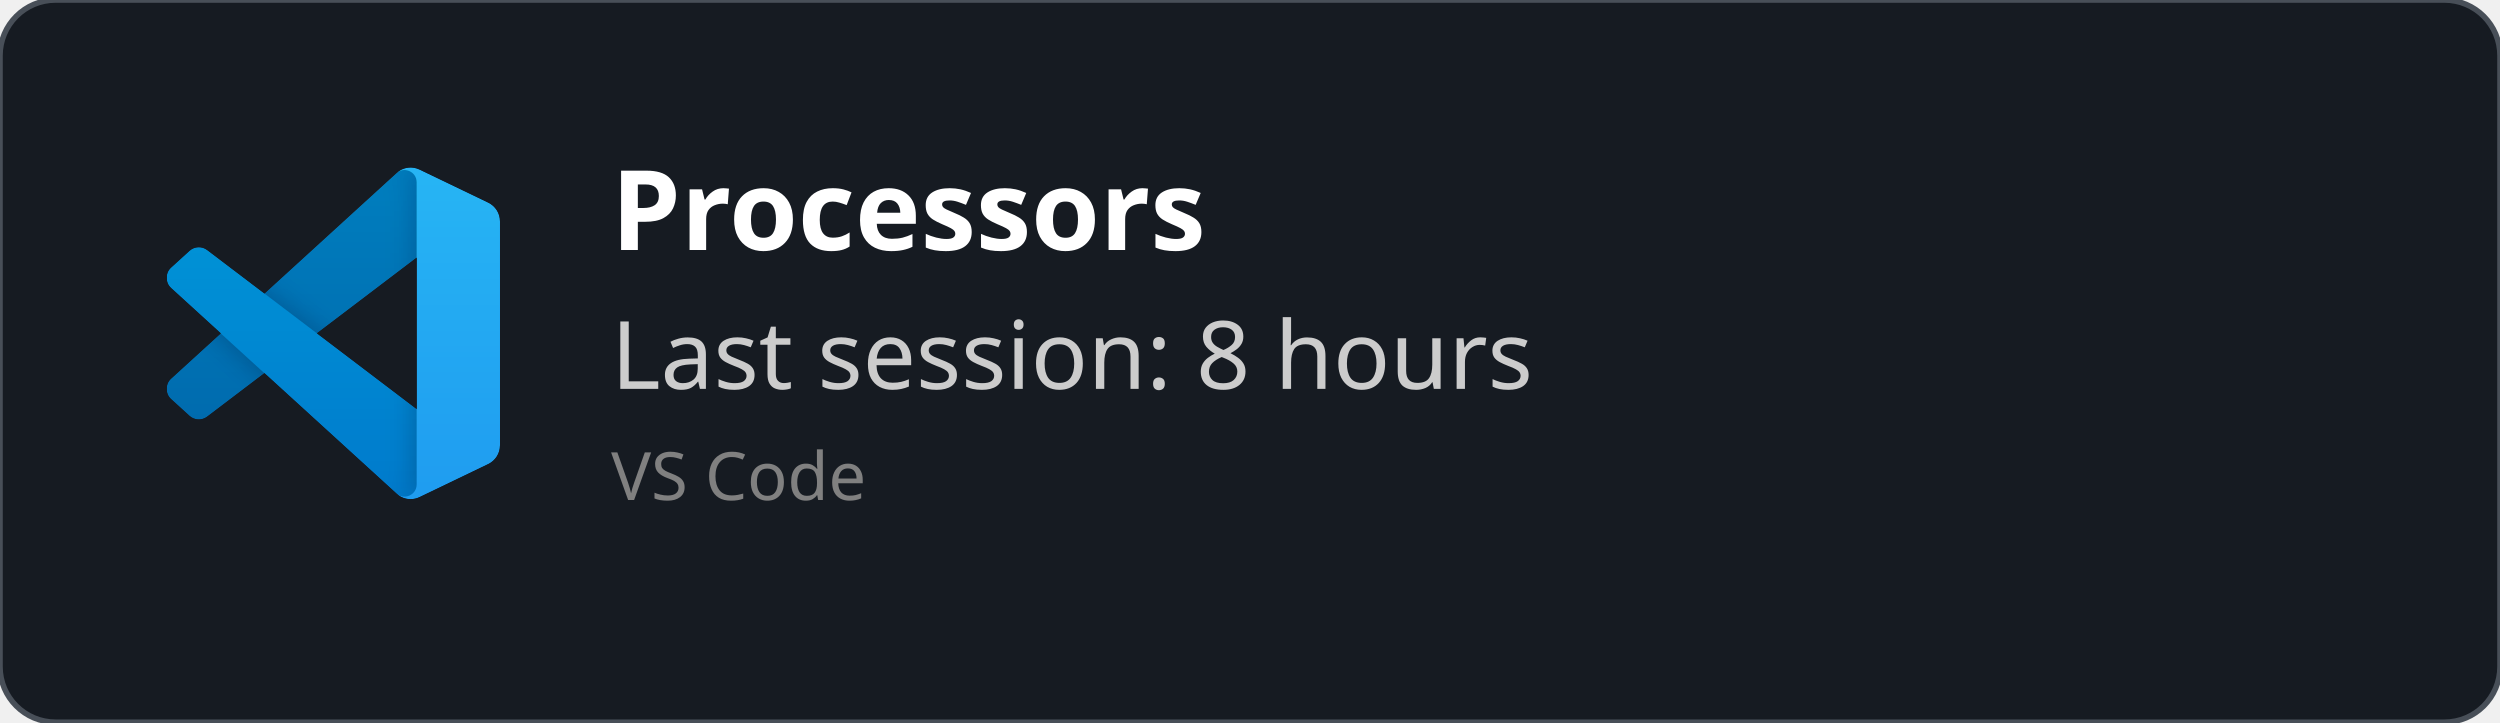
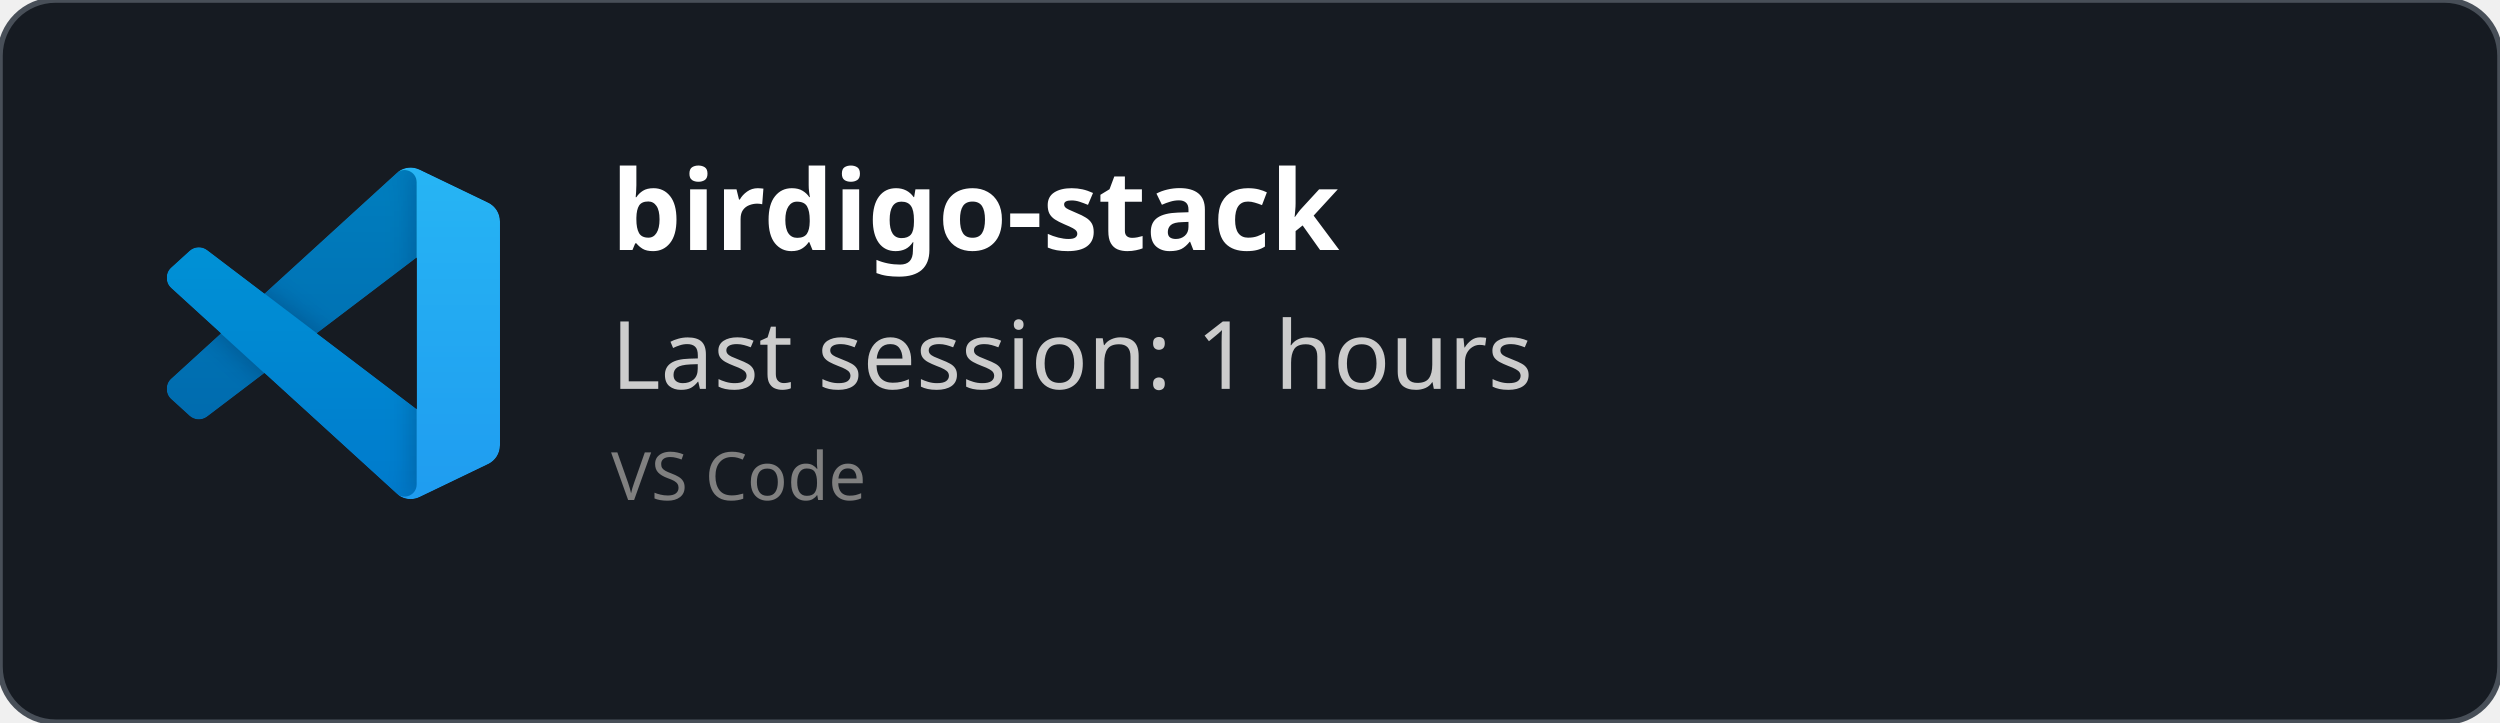
<svg xmlns="http://www.w3.org/2000/svg" width="450" height="130" viewBox="0 0 450 130" fill="none" role="img">
  <style>
    *{
        font-family: 'Segoe UI', Ubuntu, monospace
    }
    </style>
  <defs>
    <clipPath id="horizontalClip" x="20" y="20" width="500" height="200">
      <rect x="90" y="20" width="300" height="50" />
    </clipPath>
  </defs>
  <rect width="450" height="130" fill="rgba(22,27,34)" stroke="#484f58" stroke-width="1" fill-opacity="1" stroke-opacity="1" x="0" y="0" rx="10px" ry="10px">
    </rect>
  <svg width="60" height="60" x="30" y="30" viewBox="0 0 100 100" fill="none" id="vscode">
    <mask id="mask0" mask-type="alpha" maskUnits="userSpaceOnUse" x="0" y="0" width="100" height="100">
      <path fill-rule="evenodd" clip-rule="evenodd" d="M70.912 99.317C72.487 99.931 74.283 99.891 75.873 99.126L96.461 89.22C98.624 88.179 100 85.989 100 83.587V16.413C100 14.011 98.624 11.822 96.461 10.781L75.873 0.874C73.786 -0.13 71.345 0.116 69.513 1.447C69.252 1.637 69.003 1.849 68.769 2.083L29.355 38.041L12.187 25.01C10.589 23.797 8.354 23.896 6.869 25.246L1.363 30.255C-0.453 31.906 -0.455 34.763 1.359 36.417L16.247 50L1.359 63.583C-0.455 65.237 -0.453 68.094 1.363 69.745L6.869 74.754C8.354 76.104 10.589 76.204 12.187 74.99L29.355 61.959L68.769 97.917C69.392 98.541 70.125 99.01 70.912 99.317ZM75.015 27.299L45.109 50L75.015 72.701V27.299Z" fill="white" />
    </mask>
    <g mask="url(#mask0)">
      <path d="M96.461 10.796L75.857 0.876C73.472 -0.273 70.622 0.212 68.75 2.083L1.299 63.583C-0.516 65.237 -0.514 68.094 1.303 69.745L6.813 74.754C8.298 76.104 10.535 76.204 12.134 74.99L93.361 13.37C96.086 11.303 100 13.246 100 16.667V16.427C100 14.027 98.625 11.838 96.461 10.796Z" fill="#0065A9" />
      <g filter="url(#filter0_d)">
        <path d="M96.461 89.204L75.857 99.124C73.472 100.273 70.622 99.788 68.75 97.917L1.299 36.417C-0.516 34.763 -0.514 31.906 1.303 30.255L6.813 25.246C8.298 23.896 10.535 23.796 12.134 25.009L93.361 86.63C96.086 88.697 100 86.754 100 83.333V83.573C100 85.974 98.625 88.162 96.461 89.204Z" fill="#007ACC" />
      </g>
      <g filter="url(#filter1_d)">
        <path d="M75.858 99.126C73.472 100.274 70.622 99.788 68.75 97.917C71.056 100.223 75 98.59 75 95.328V4.672C75 1.41 71.056 -0.223 68.75 2.083C70.622 0.211 73.472 -0.274 75.858 0.874L96.459 10.781C98.623 11.822 100 14.011 100 16.413V83.587C100 85.989 98.623 88.179 96.459 89.22L75.858 99.126Z" fill="#1F9CF0" />
      </g>
      <g style="mix-blend-mode:overlay" opacity="0.25">
        <path fill-rule="evenodd" clip-rule="evenodd" d="M70.851 99.317C72.426 99.931 74.222 99.891 75.812 99.126L96.4 89.22C98.563 88.179 99.939 85.989 99.939 83.587V16.413C99.939 14.011 98.564 11.822 96.4 10.781L75.812 0.874C73.725 -0.13 71.284 0.116 69.453 1.447C69.191 1.637 68.942 1.849 68.708 2.083L29.294 38.041L12.126 25.01C10.528 23.796 8.293 23.896 6.809 25.246L1.302 30.255C-0.513 31.906 -0.515 34.763 1.298 36.417L16.186 50L1.298 63.583C-0.515 65.237 -0.513 68.094 1.302 69.745L6.809 74.754C8.293 76.104 10.528 76.204 12.126 74.99L29.294 61.959L68.708 97.917C69.332 98.54 70.064 99.01 70.851 99.317ZM74.954 27.299L45.048 50L74.954 72.701V27.299Z" fill="url(#paint0_linear)" />
      </g>
    </g>
    <defs>
      <filter id="filter0_d" x="-8.394" y="15.829" width="116.727" height="92.246" filterUnits="userSpaceOnUse" color-interpolation-filters="sRGB">
        <feFlood flood-opacity="0" result="BackgroundImageFix" />
        <feColorMatrix in="SourceAlpha" type="matrix" values="0 0 0 0 0 0 0 0 0 0 0 0 0 0 0 0 0 0 127 0" />
        <feOffset />
        <feGaussianBlur stdDeviation="4.167" />
        <feColorMatrix type="matrix" values="0 0 0 0 0 0 0 0 0 0 0 0 0 0 0 0 0 0 0.25 0" />
        <feBlend mode="overlay" in2="BackgroundImageFix" result="effect1_dropShadow" />
        <feBlend mode="normal" in="SourceGraphic" in2="effect1_dropShadow" result="shape" />
      </filter>
      <filter id="filter1_d" x="60.417" y="-8.076" width="47.917" height="116.151" filterUnits="userSpaceOnUse" color-interpolation-filters="sRGB">
        <feFlood flood-opacity="0" result="BackgroundImageFix" />
        <feColorMatrix in="SourceAlpha" type="matrix" values="0 0 0 0 0 0 0 0 0 0 0 0 0 0 0 0 0 0 127 0" />
        <feOffset />
        <feGaussianBlur stdDeviation="4.167" />
        <feColorMatrix type="matrix" values="0 0 0 0 0 0 0 0 0 0 0 0 0 0 0 0 0 0 0.25 0" />
        <feBlend mode="overlay" in2="BackgroundImageFix" result="effect1_dropShadow" />
        <feBlend mode="normal" in="SourceGraphic" in2="effect1_dropShadow" result="shape" />
      </filter>
      <linearGradient id="paint0_linear" x1="49.939" y1="0.258" x2="49.939" y2="99.742" gradientUnits="userSpaceOnUse">
        <stop stop-color="white" />
        <stop offset="1" stop-color="white" stop-opacity="0" />
      </linearGradient>
    </defs>
  </svg>
  <text x="110" y="45" font-size="20" clip-path="url(#horizontalClip)" font-weight="bold" font-family="Ubuntu" fill="white">
-     Processors
+     birdigo-stack
    </text>
  <text x="110" y="70" font-size="17px" font-family="Ubuntu" fill="#ccc">
-     Last session: 8 hours
+     Last session: 1 hours
    </text>
  <text x="110" y="90" font-size="12px" font-family="Ubuntu" fill="grey">
    VS Code
    </text>
</svg>
